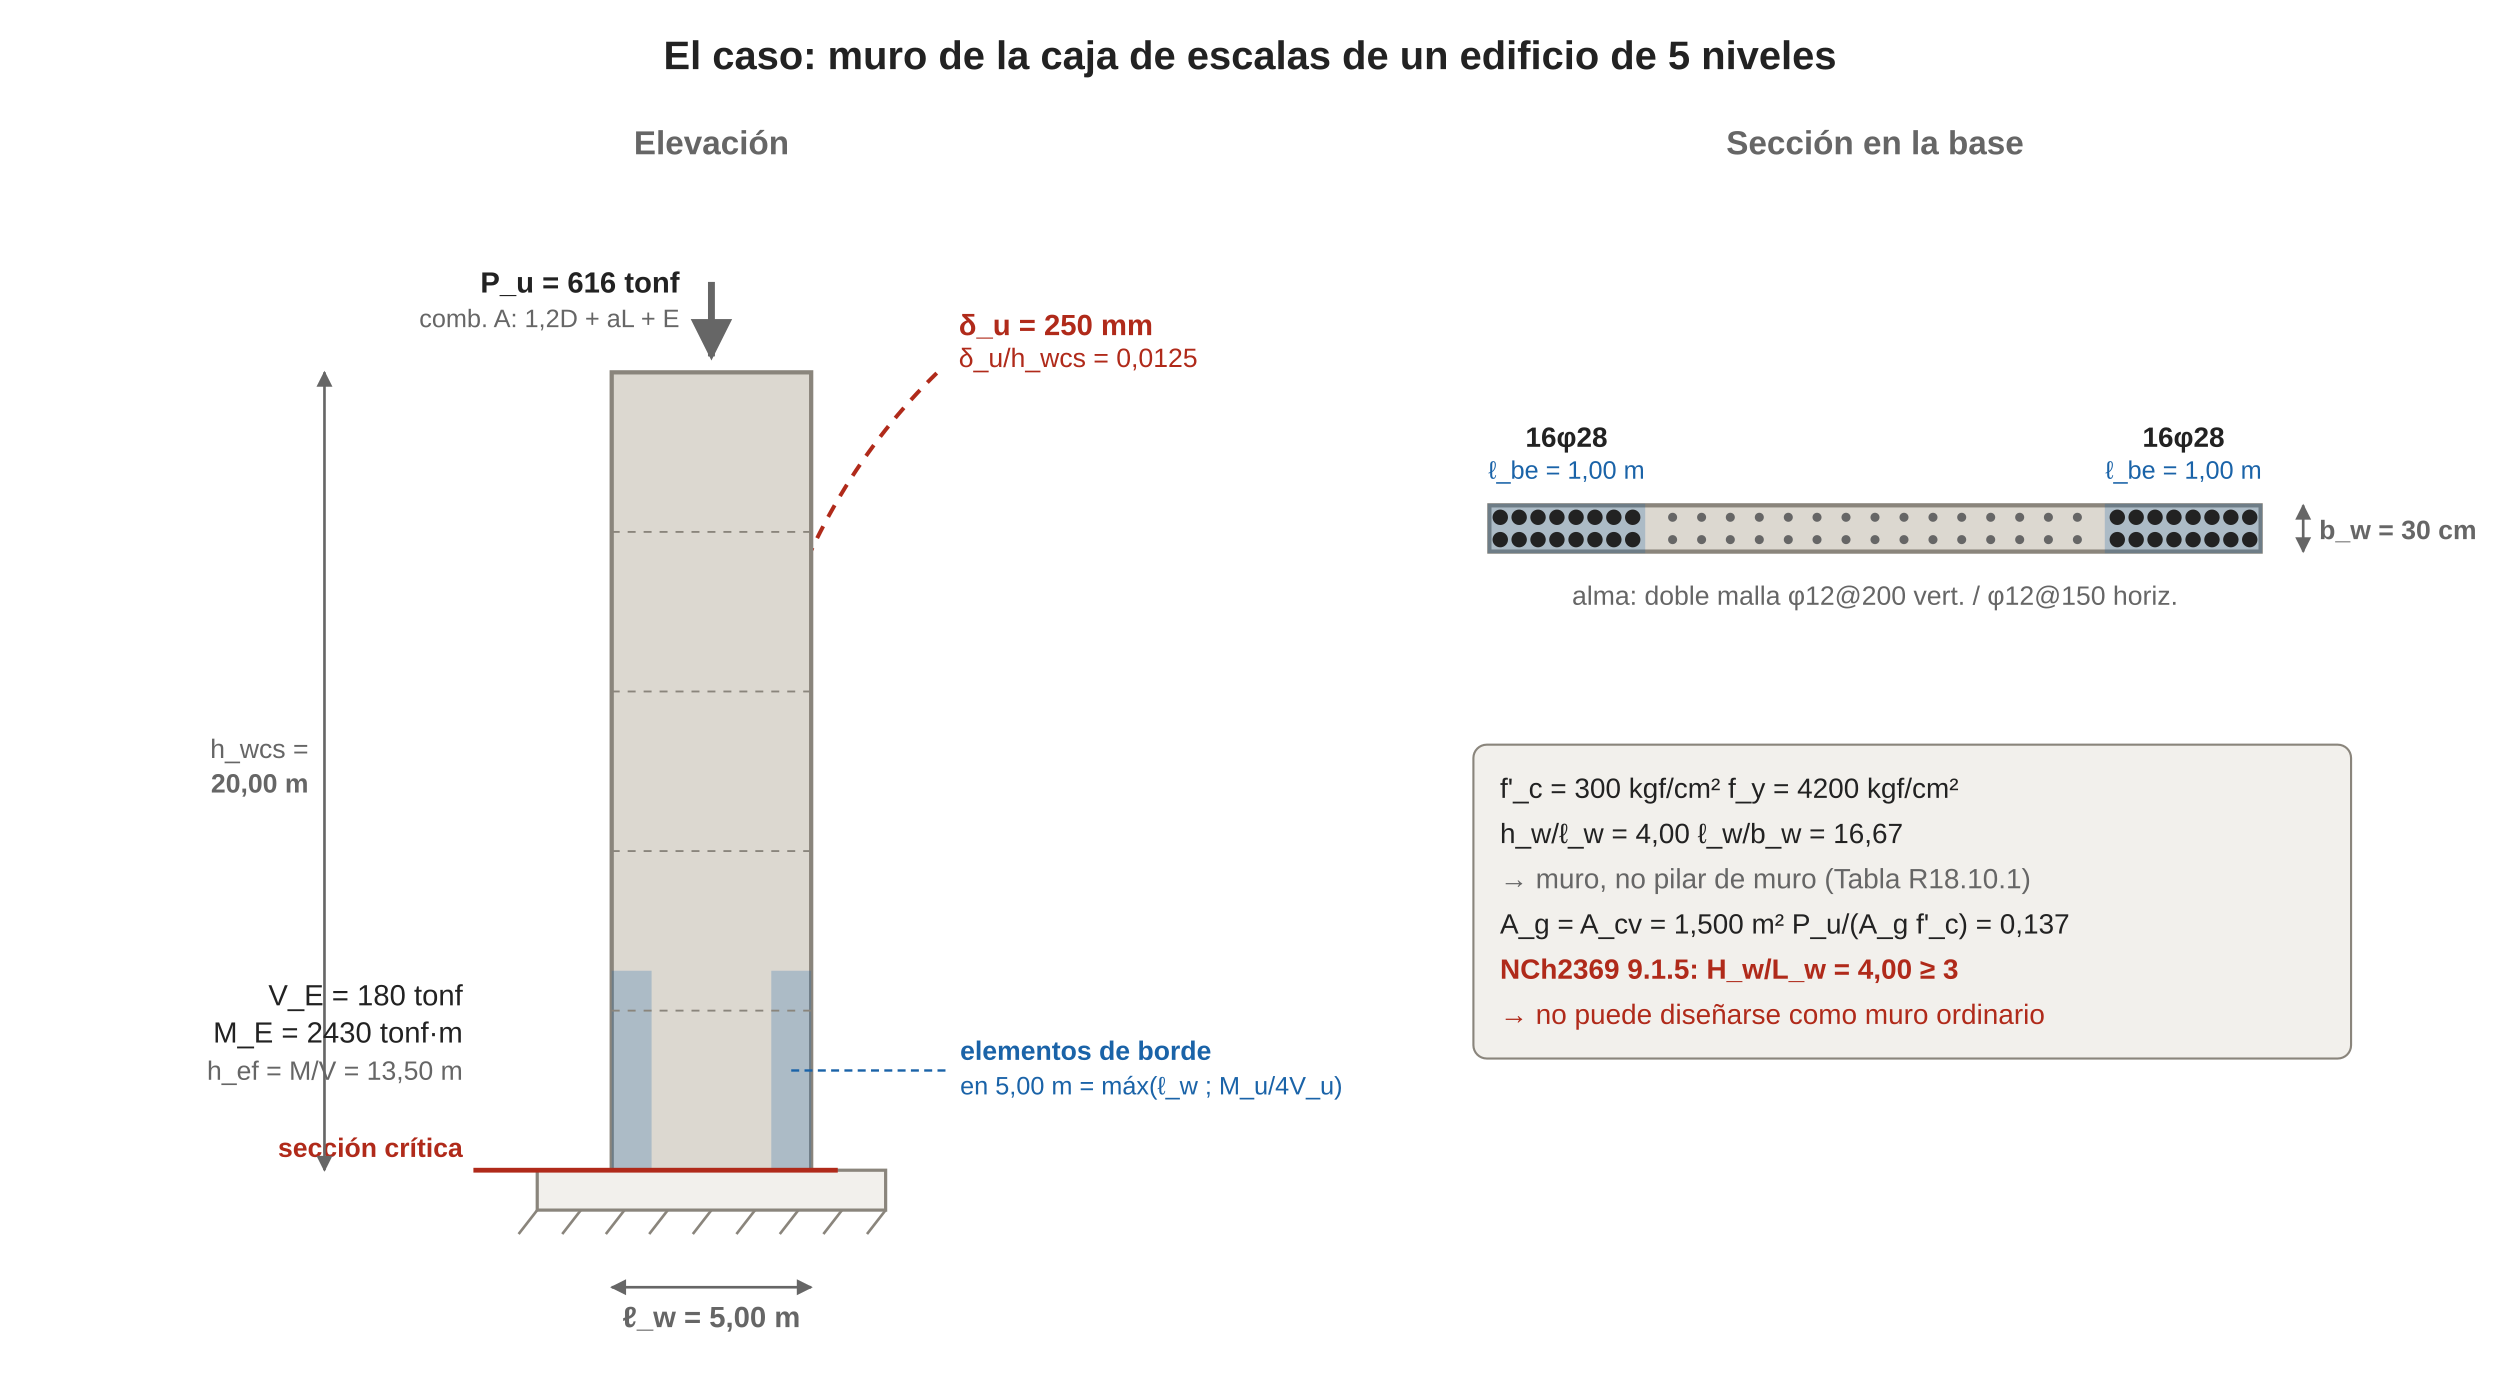
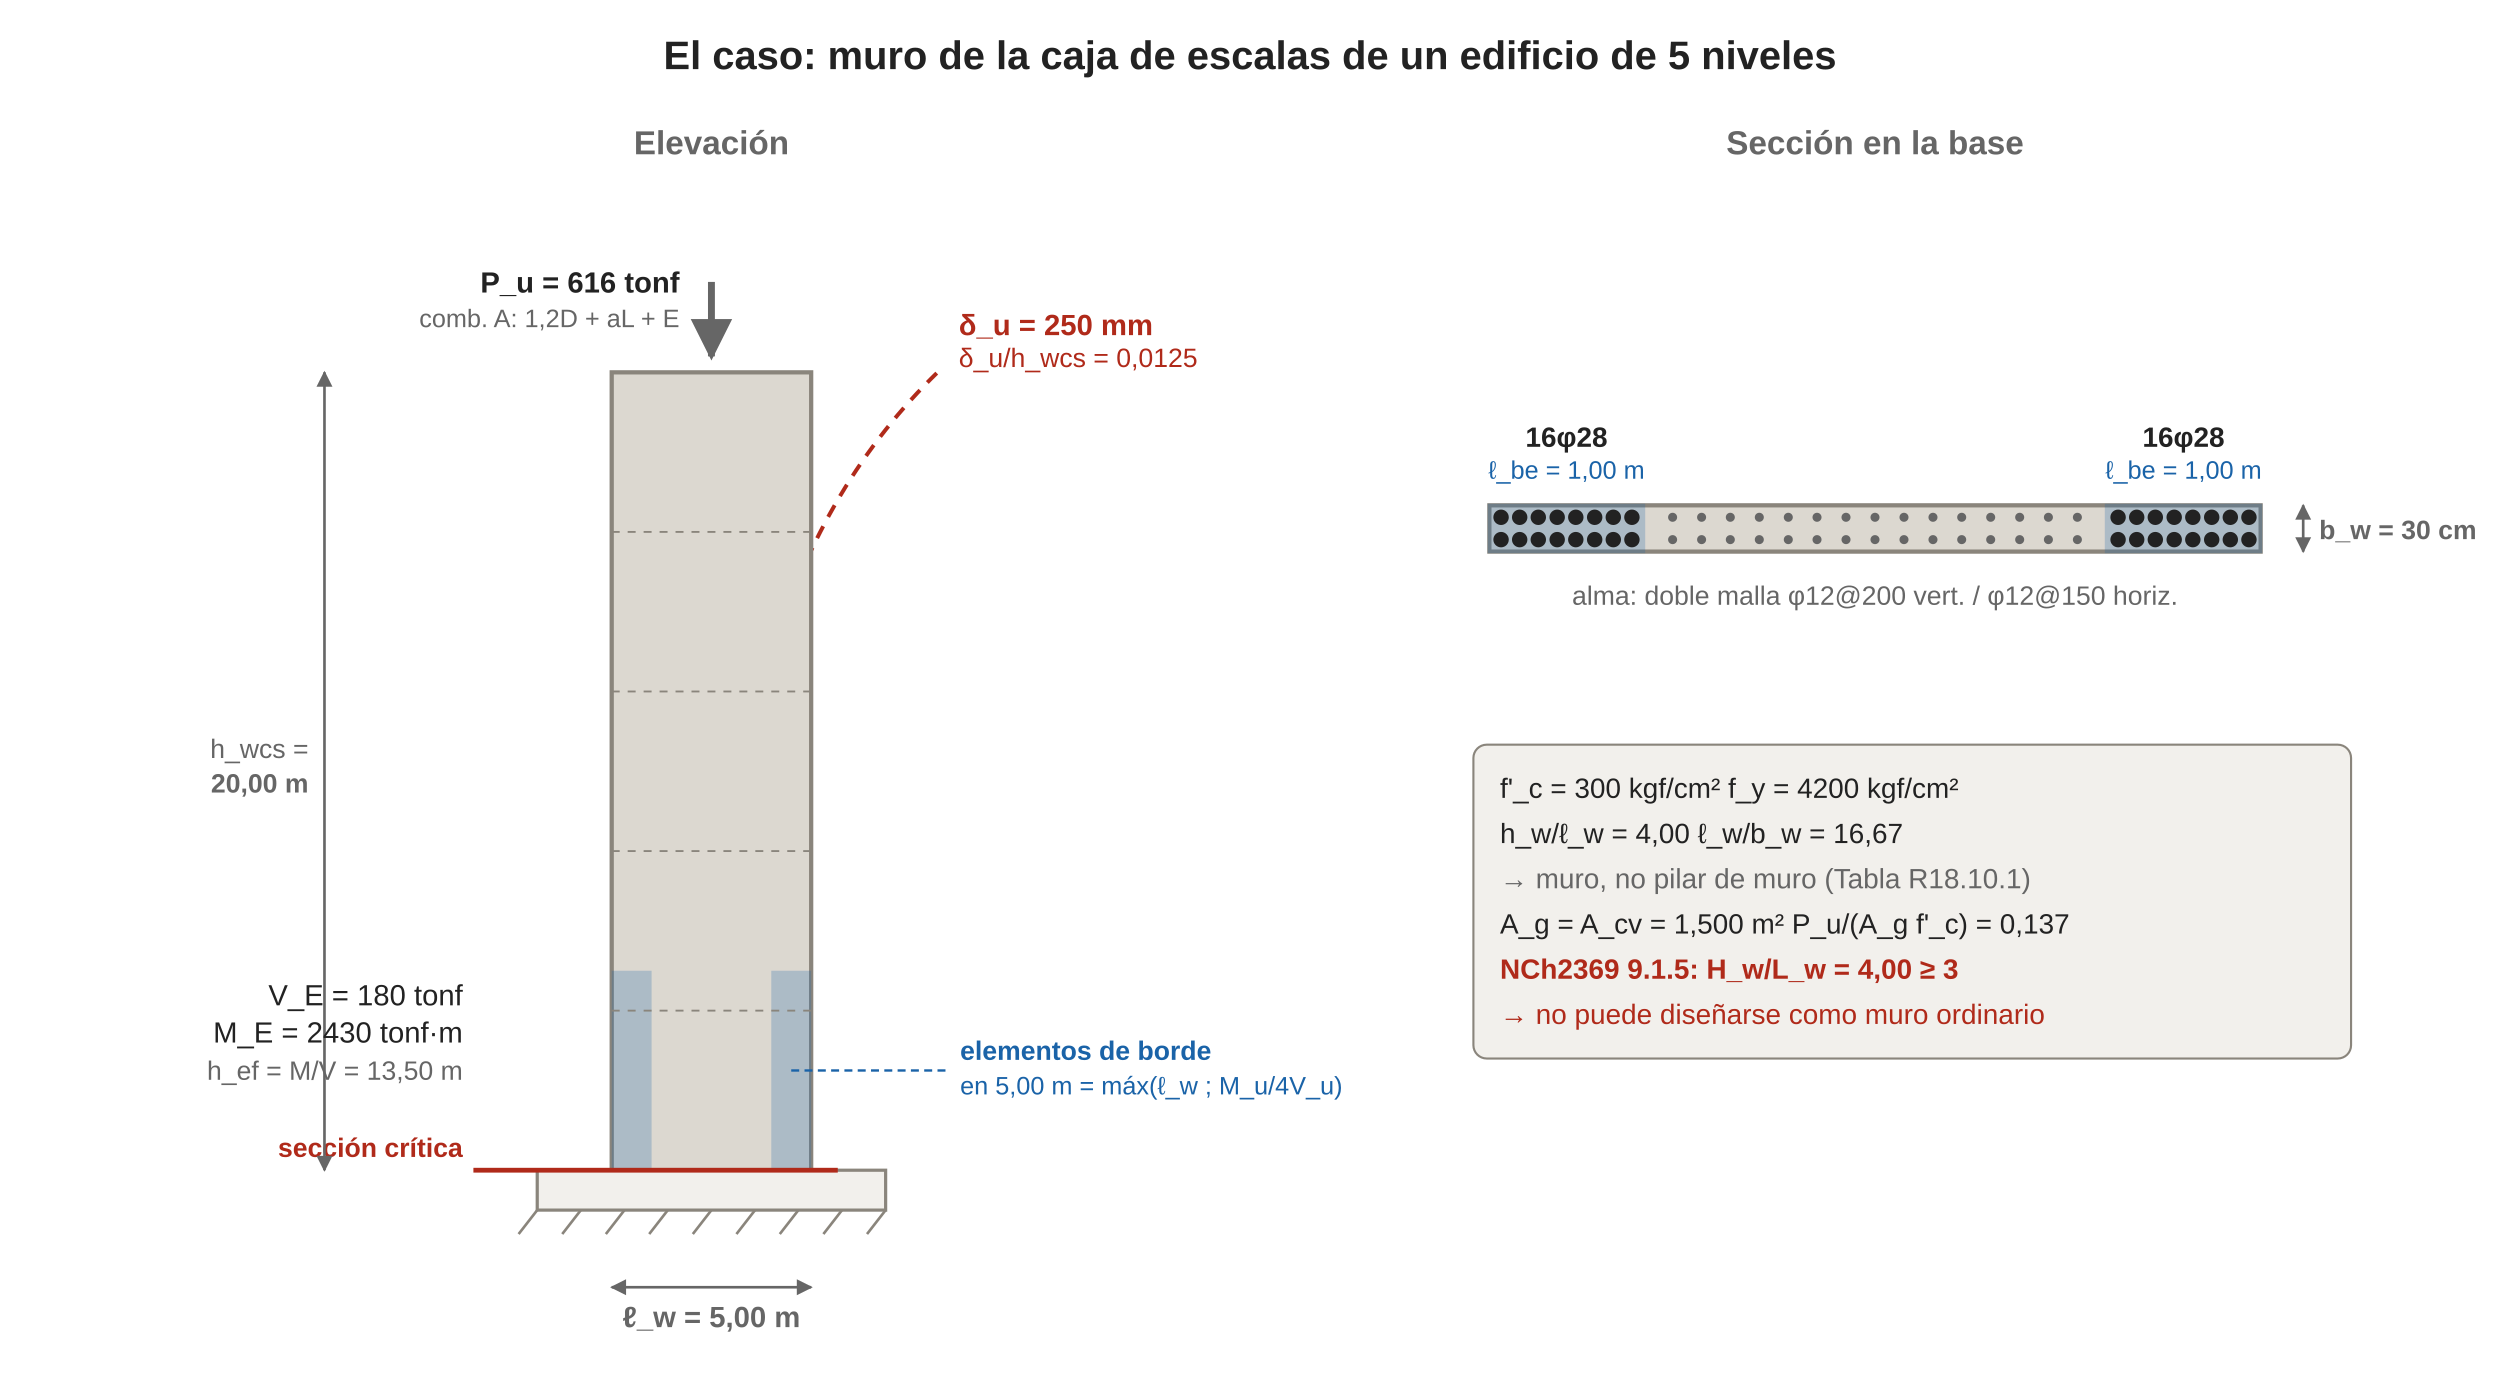
<svg xmlns="http://www.w3.org/2000/svg" viewBox="0 0 940 520" font-family="Segoe UI, Arial, sans-serif">
  <rect width="940" height="520" fill="#ffffff" />
  <defs>
    <marker id="mg" viewBox="0 0 10 10" refX="9" refY="5" markerWidth="6" markerHeight="6" orient="auto-start-reverse">
      <path d="M0,0 L10,5 L0,10 z" fill="#666" />
    </marker>
    <marker id="mr" viewBox="0 0 10 10" refX="9" refY="5" markerWidth="6" markerHeight="6" orient="auto-start-reverse">
      <path d="M0,0 L10,5 L0,10 z" fill="#b02a1a" />
    </marker>
    <marker id="mv" viewBox="0 0 10 10" refX="9" refY="5" markerWidth="6" markerHeight="6" orient="auto-start-reverse">
      <path d="M0,0 L10,5 L0,10 z" fill="#2f7a4f" />
    </marker>
  </defs>
  <text x="470.0" y="26.0" font-size="15" fill="#222" text-anchor="middle" font-weight="bold">El caso: muro de la caja de escalas de un edificio de 5 niveles</text>
  <text x="267.5" y="58.0" font-size="12.5" fill="#666" text-anchor="middle" font-weight="bold">Elevación</text>
  <line x1="267.5" y1="106.0" x2="267.5" y2="134.0" stroke="#666" stroke-width="2.6" marker-end="url(#mg)" />
  <text x="255.5" y="110.0" font-size="11" fill="#222" text-anchor="end" font-weight="bold">P_u = 616 tonf</text>
  <text x="255.5" y="123.0" font-size="9.5" fill="#666" text-anchor="end">comb. A: 1,2D + aL + E</text>
  <path d="M267.5,440.0 C267.5,275.0 297.2,194.0 352.5,140.0" fill="none" stroke="#b02a1a" stroke-width="1.5" stroke-dasharray="5 4" />
  <text x="360.5" y="126.0" font-size="11" fill="#b02a1a" font-weight="bold">δ_u = 250 mm</text>
  <text x="360.5" y="138.0" font-size="10" fill="#b02a1a">δ_u/h_wcs = 0,0125</text>
  <rect x="230.0" y="140.0" width="75.0" height="300.0" fill="#dcd8d0" stroke="#8a857c" stroke-width="1.6" />
  <rect x="230.0" y="365.0" width="15.0" height="75.0" fill="#1a63a8" opacity="0.25" />
  <rect x="290.0" y="365.0" width="15.0" height="75.0" fill="#1a63a8" opacity="0.25" />
  <line x1="230.0" y1="380.0" x2="305.0" y2="380.0" stroke="#8a857c" stroke-width="0.7" stroke-dasharray="3 3" />
  <line x1="230.0" y1="320.0" x2="305.0" y2="320.0" stroke="#8a857c" stroke-width="0.7" stroke-dasharray="3 3" />
  <line x1="230.0" y1="260.0" x2="305.0" y2="260.0" stroke="#8a857c" stroke-width="0.7" stroke-dasharray="3 3" />
  <line x1="230.0" y1="200.0" x2="305.0" y2="200.0" stroke="#8a857c" stroke-width="0.7" stroke-dasharray="3 3" />
  <rect x="202.0" y="440.0" width="131.0" height="15" fill="#f2f0ec" stroke="#8a857c" stroke-width="1.2" />
  <line x1="202.0" y1="455.0" x2="195.0" y2="464.0" stroke="#8a857c" stroke-width="1" />
  <line x1="218.4" y1="455.0" x2="211.4" y2="464.0" stroke="#8a857c" stroke-width="1" />
  <line x1="234.8" y1="455.0" x2="227.8" y2="464.0" stroke="#8a857c" stroke-width="1" />
  <line x1="251.1" y1="455.0" x2="244.1" y2="464.0" stroke="#8a857c" stroke-width="1" />
  <line x1="267.5" y1="455.0" x2="260.5" y2="464.0" stroke="#8a857c" stroke-width="1" />
  <line x1="283.9" y1="455.0" x2="276.9" y2="464.0" stroke="#8a857c" stroke-width="1" />
  <line x1="300.2" y1="455.0" x2="293.2" y2="464.0" stroke="#8a857c" stroke-width="1" />
  <line x1="316.6" y1="455.0" x2="309.6" y2="464.0" stroke="#8a857c" stroke-width="1" />
  <line x1="333.0" y1="455.0" x2="326.0" y2="464.0" stroke="#8a857c" stroke-width="1" />
  <line x1="178.0" y1="440.0" x2="315.0" y2="440.0" stroke="#b02a1a" stroke-width="1.8" />
  <text x="174.0" y="435.0" font-size="10" fill="#b02a1a" text-anchor="end" font-weight="bold">sección crítica</text>
  <line x1="297.5" y1="402.5" x2="357.0" y2="402.5" stroke="#1a63a8" stroke-width="0.9" stroke-dasharray="3 2" />
  <text x="361.0" y="398.5" font-size="10" fill="#1a63a8" font-weight="bold">elementos de borde</text>
  <text x="361.0" y="411.5" font-size="9.5" fill="#1a63a8">en 5,00 m = máx(ℓ_w ; M_u/4V_u)</text>
  <line x1="122.0" y1="140.0" x2="122.0" y2="440.0" stroke="#666" stroke-width="1" marker-start="url(#mg)" marker-end="url(#mg)" />
  <text x="116.0" y="285.0" font-size="10" fill="#666" text-anchor="end">h_wcs =</text>
  <text x="116.0" y="298.0" font-size="10" fill="#666" text-anchor="end" font-weight="bold">20,00 m</text>
  <line x1="230.0" y1="484.0" x2="305.0" y2="484.0" stroke="#666" stroke-width="1" marker-start="url(#mg)" marker-end="url(#mg)" />
  <text x="267.5" y="499.0" font-size="11" fill="#666" text-anchor="middle" font-weight="bold">ℓ_w = 5,00 m</text>
  <text x="174.0" y="378.0" font-size="11" fill="#222" text-anchor="end">V_E = 180 tonf</text>
  <text x="174.0" y="392.0" font-size="11" fill="#222" text-anchor="end">M_E = 2430 tonf·m</text>
  <text x="174.0" y="406.0" font-size="10" fill="#666" text-anchor="end">h_ef = M/V = 13,50 m</text>
  <text x="705.0" y="58.0" font-size="12.5" fill="#666" text-anchor="middle" font-weight="bold">Sección en la base</text>
  <rect x="560.0" y="190.0" width="290.0" height="17.4" fill="#dcd8d0" stroke="#8a857c" stroke-width="1.6" />
  <rect x="560.0" y="190.0" width="58.0" height="17.4" fill="#1a63a8" opacity="0.25" stroke="#1a63a8" stroke-width="1.2" />
  <rect x="792.0" y="190.0" width="58.0" height="17.4" fill="#1a63a8" opacity="0.25" stroke="#1a63a8" stroke-width="1.2" />
-   <circle cx="564.1" cy="194.5" r="2.9" fill="#222" />
-   <circle cx="564.1" cy="202.9" r="2.9" fill="#222" />
-   <circle cx="571.2" cy="194.5" r="2.9" fill="#222" />
-   <circle cx="571.2" cy="202.9" r="2.9" fill="#222" />
-   <circle cx="578.3" cy="194.5" r="2.9" fill="#222" />
-   <circle cx="578.3" cy="202.9" r="2.9" fill="#222" />
-   <circle cx="585.4" cy="194.5" r="2.9" fill="#222" />
-   <circle cx="585.4" cy="202.9" r="2.9" fill="#222" />
-   <circle cx="592.6" cy="194.5" r="2.9" fill="#222" />
-   <circle cx="592.6" cy="202.9" r="2.9" fill="#222" />
-   <circle cx="599.7" cy="194.5" r="2.9" fill="#222" />
-   <circle cx="599.7" cy="202.9" r="2.9" fill="#222" />
-   <circle cx="606.8" cy="194.5" r="2.9" fill="#222" />
-   <circle cx="606.8" cy="202.9" r="2.9" fill="#222" />
-   <circle cx="613.9" cy="194.5" r="2.9" fill="#222" />
-   <circle cx="613.9" cy="202.9" r="2.9" fill="#222" />
+   <circle cx="564.4" cy="194.5" r="2.9" fill="#222" />
+   <circle cx="564.4" cy="202.9" r="2.9" fill="#222" />
+   <circle cx="571.4" cy="194.5" r="2.9" fill="#222" />
+   <circle cx="571.4" cy="202.9" r="2.9" fill="#222" />
+   <circle cx="578.4" cy="194.5" r="2.9" fill="#222" />
+   <circle cx="578.4" cy="202.9" r="2.9" fill="#222" />
+   <circle cx="585.5" cy="194.5" r="2.9" fill="#222" />
+   <circle cx="585.5" cy="202.9" r="2.9" fill="#222" />
+   <circle cx="592.5" cy="194.5" r="2.9" fill="#222" />
+   <circle cx="592.5" cy="202.9" r="2.9" fill="#222" />
+   <circle cx="599.6" cy="194.5" r="2.9" fill="#222" />
+   <circle cx="599.6" cy="202.9" r="2.9" fill="#222" />
+   <circle cx="606.6" cy="194.5" r="2.9" fill="#222" />
+   <circle cx="606.6" cy="202.9" r="2.9" fill="#222" />
+   <circle cx="613.6" cy="194.5" r="2.9" fill="#222" />
+   <circle cx="613.6" cy="202.9" r="2.9" fill="#222" />
  <circle cx="628.9" cy="194.5" r="1.7" fill="#666" />
  <circle cx="628.9" cy="202.9" r="1.7" fill="#666" />
  <circle cx="639.8" cy="194.5" r="1.7" fill="#666" />
  <circle cx="639.8" cy="202.9" r="1.7" fill="#666" />
  <circle cx="650.6" cy="194.5" r="1.7" fill="#666" />
  <circle cx="650.6" cy="202.9" r="1.7" fill="#666" />
  <circle cx="661.5" cy="194.5" r="1.7" fill="#666" />
  <circle cx="661.5" cy="202.9" r="1.7" fill="#666" />
  <circle cx="672.4" cy="194.5" r="1.7" fill="#666" />
  <circle cx="672.4" cy="202.9" r="1.7" fill="#666" />
  <circle cx="683.2" cy="194.5" r="1.7" fill="#666" />
  <circle cx="683.2" cy="202.9" r="1.7" fill="#666" />
  <circle cx="694.1" cy="194.5" r="1.7" fill="#666" />
  <circle cx="694.1" cy="202.9" r="1.7" fill="#666" />
  <circle cx="705.0" cy="194.5" r="1.7" fill="#666" />
  <circle cx="705.0" cy="202.9" r="1.7" fill="#666" />
  <circle cx="715.9" cy="194.5" r="1.7" fill="#666" />
  <circle cx="715.9" cy="202.9" r="1.7" fill="#666" />
  <circle cx="726.8" cy="194.5" r="1.7" fill="#666" />
  <circle cx="726.8" cy="202.9" r="1.7" fill="#666" />
  <circle cx="737.6" cy="194.5" r="1.7" fill="#666" />
  <circle cx="737.6" cy="202.9" r="1.7" fill="#666" />
  <circle cx="748.5" cy="194.5" r="1.7" fill="#666" />
  <circle cx="748.5" cy="202.9" r="1.7" fill="#666" />
  <circle cx="759.4" cy="194.5" r="1.7" fill="#666" />
  <circle cx="759.4" cy="202.9" r="1.7" fill="#666" />
  <circle cx="770.2" cy="194.5" r="1.7" fill="#666" />
  <circle cx="770.2" cy="202.9" r="1.7" fill="#666" />
  <circle cx="781.1" cy="194.5" r="1.7" fill="#666" />
  <circle cx="781.1" cy="202.9" r="1.7" fill="#666" />
-   <circle cx="796.1" cy="194.5" r="2.9" fill="#222" />
-   <circle cx="796.1" cy="202.9" r="2.9" fill="#222" />
-   <circle cx="803.2" cy="194.5" r="2.9" fill="#222" />
-   <circle cx="803.2" cy="202.9" r="2.9" fill="#222" />
-   <circle cx="810.3" cy="194.5" r="2.9" fill="#222" />
-   <circle cx="810.3" cy="202.9" r="2.9" fill="#222" />
-   <circle cx="817.4" cy="194.5" r="2.9" fill="#222" />
-   <circle cx="817.4" cy="202.9" r="2.9" fill="#222" />
-   <circle cx="824.6" cy="194.5" r="2.9" fill="#222" />
-   <circle cx="824.6" cy="202.9" r="2.9" fill="#222" />
-   <circle cx="831.7" cy="194.5" r="2.9" fill="#222" />
-   <circle cx="831.7" cy="202.9" r="2.9" fill="#222" />
-   <circle cx="838.8" cy="194.5" r="2.9" fill="#222" />
-   <circle cx="838.8" cy="202.9" r="2.9" fill="#222" />
-   <circle cx="845.9" cy="194.5" r="2.9" fill="#222" />
-   <circle cx="845.9" cy="202.9" r="2.9" fill="#222" />
+   <circle cx="796.4" cy="194.5" r="2.9" fill="#222" />
+   <circle cx="796.4" cy="202.9" r="2.9" fill="#222" />
+   <circle cx="803.4" cy="194.5" r="2.9" fill="#222" />
+   <circle cx="803.4" cy="202.9" r="2.9" fill="#222" />
+   <circle cx="810.4" cy="194.5" r="2.9" fill="#222" />
+   <circle cx="810.4" cy="202.9" r="2.9" fill="#222" />
+   <circle cx="817.5" cy="194.5" r="2.9" fill="#222" />
+   <circle cx="817.5" cy="202.9" r="2.9" fill="#222" />
+   <circle cx="824.5" cy="194.5" r="2.9" fill="#222" />
+   <circle cx="824.5" cy="202.9" r="2.9" fill="#222" />
+   <circle cx="831.6" cy="194.5" r="2.9" fill="#222" />
+   <circle cx="831.6" cy="202.9" r="2.9" fill="#222" />
+   <circle cx="838.6" cy="194.5" r="2.9" fill="#222" />
+   <circle cx="838.6" cy="202.9" r="2.9" fill="#222" />
+   <circle cx="845.6" cy="194.5" r="2.9" fill="#222" />
+   <circle cx="845.6" cy="202.9" r="2.9" fill="#222" />
  <text x="589.0" y="168.0" font-size="10.5" fill="#222" text-anchor="middle" font-weight="bold">16φ28</text>
  <text x="589.0" y="180.0" font-size="9.5" fill="#1a63a8" text-anchor="middle">ℓ_be = 1,00 m</text>
  <text x="821.0" y="168.0" font-size="10.5" fill="#222" text-anchor="middle" font-weight="bold">16φ28</text>
  <text x="821.0" y="180.0" font-size="9.5" fill="#1a63a8" text-anchor="middle">ℓ_be = 1,00 m</text>
  <text x="705.0" y="227.4" font-size="10" fill="#666" text-anchor="middle">alma: doble malla φ12@200 vert. / φ12@150 horiz.</text>
  <line x1="866.0" y1="190.0" x2="866.0" y2="207.4" stroke="#666" stroke-width="1" marker-start="url(#mg)" marker-end="url(#mg)" />
  <text x="872.0" y="202.7" font-size="10" fill="#666" font-weight="bold">b_w = 30 cm</text>
  <rect x="554.0" y="280.0" width="330" height="118" rx="5" fill="#f2f0ec" stroke="#8a857c" stroke-width="0.8" />
  <text x="564.0" y="300.0" font-size="10.5" fill="#222">f'_c = 300 kgf/cm²    f_y = 4200 kgf/cm²</text>
  <text x="564.0" y="317.0" font-size="10.5" fill="#222">h_w/ℓ_w = 4,00    ℓ_w/b_w = 16,67</text>
  <text x="564.0" y="334.0" font-size="10.5" fill="#666">→ muro, no pilar de muro (Tabla R18.10.1)</text>
  <text x="564.0" y="351.0" font-size="10.5" fill="#222">A_g = A_cv = 1,500 m²    P_u/(A_g f'_c) = 0,137</text>
  <text x="564.0" y="368.0" font-size="10.5" fill="#b02a1a" font-weight="bold">NCh2369 9.1.5: H_w/L_w = 4,00 ≥ 3</text>
  <text x="564.0" y="385.0" font-size="10.5" fill="#b02a1a">→ no puede diseñarse como muro ordinario</text>
</svg>
